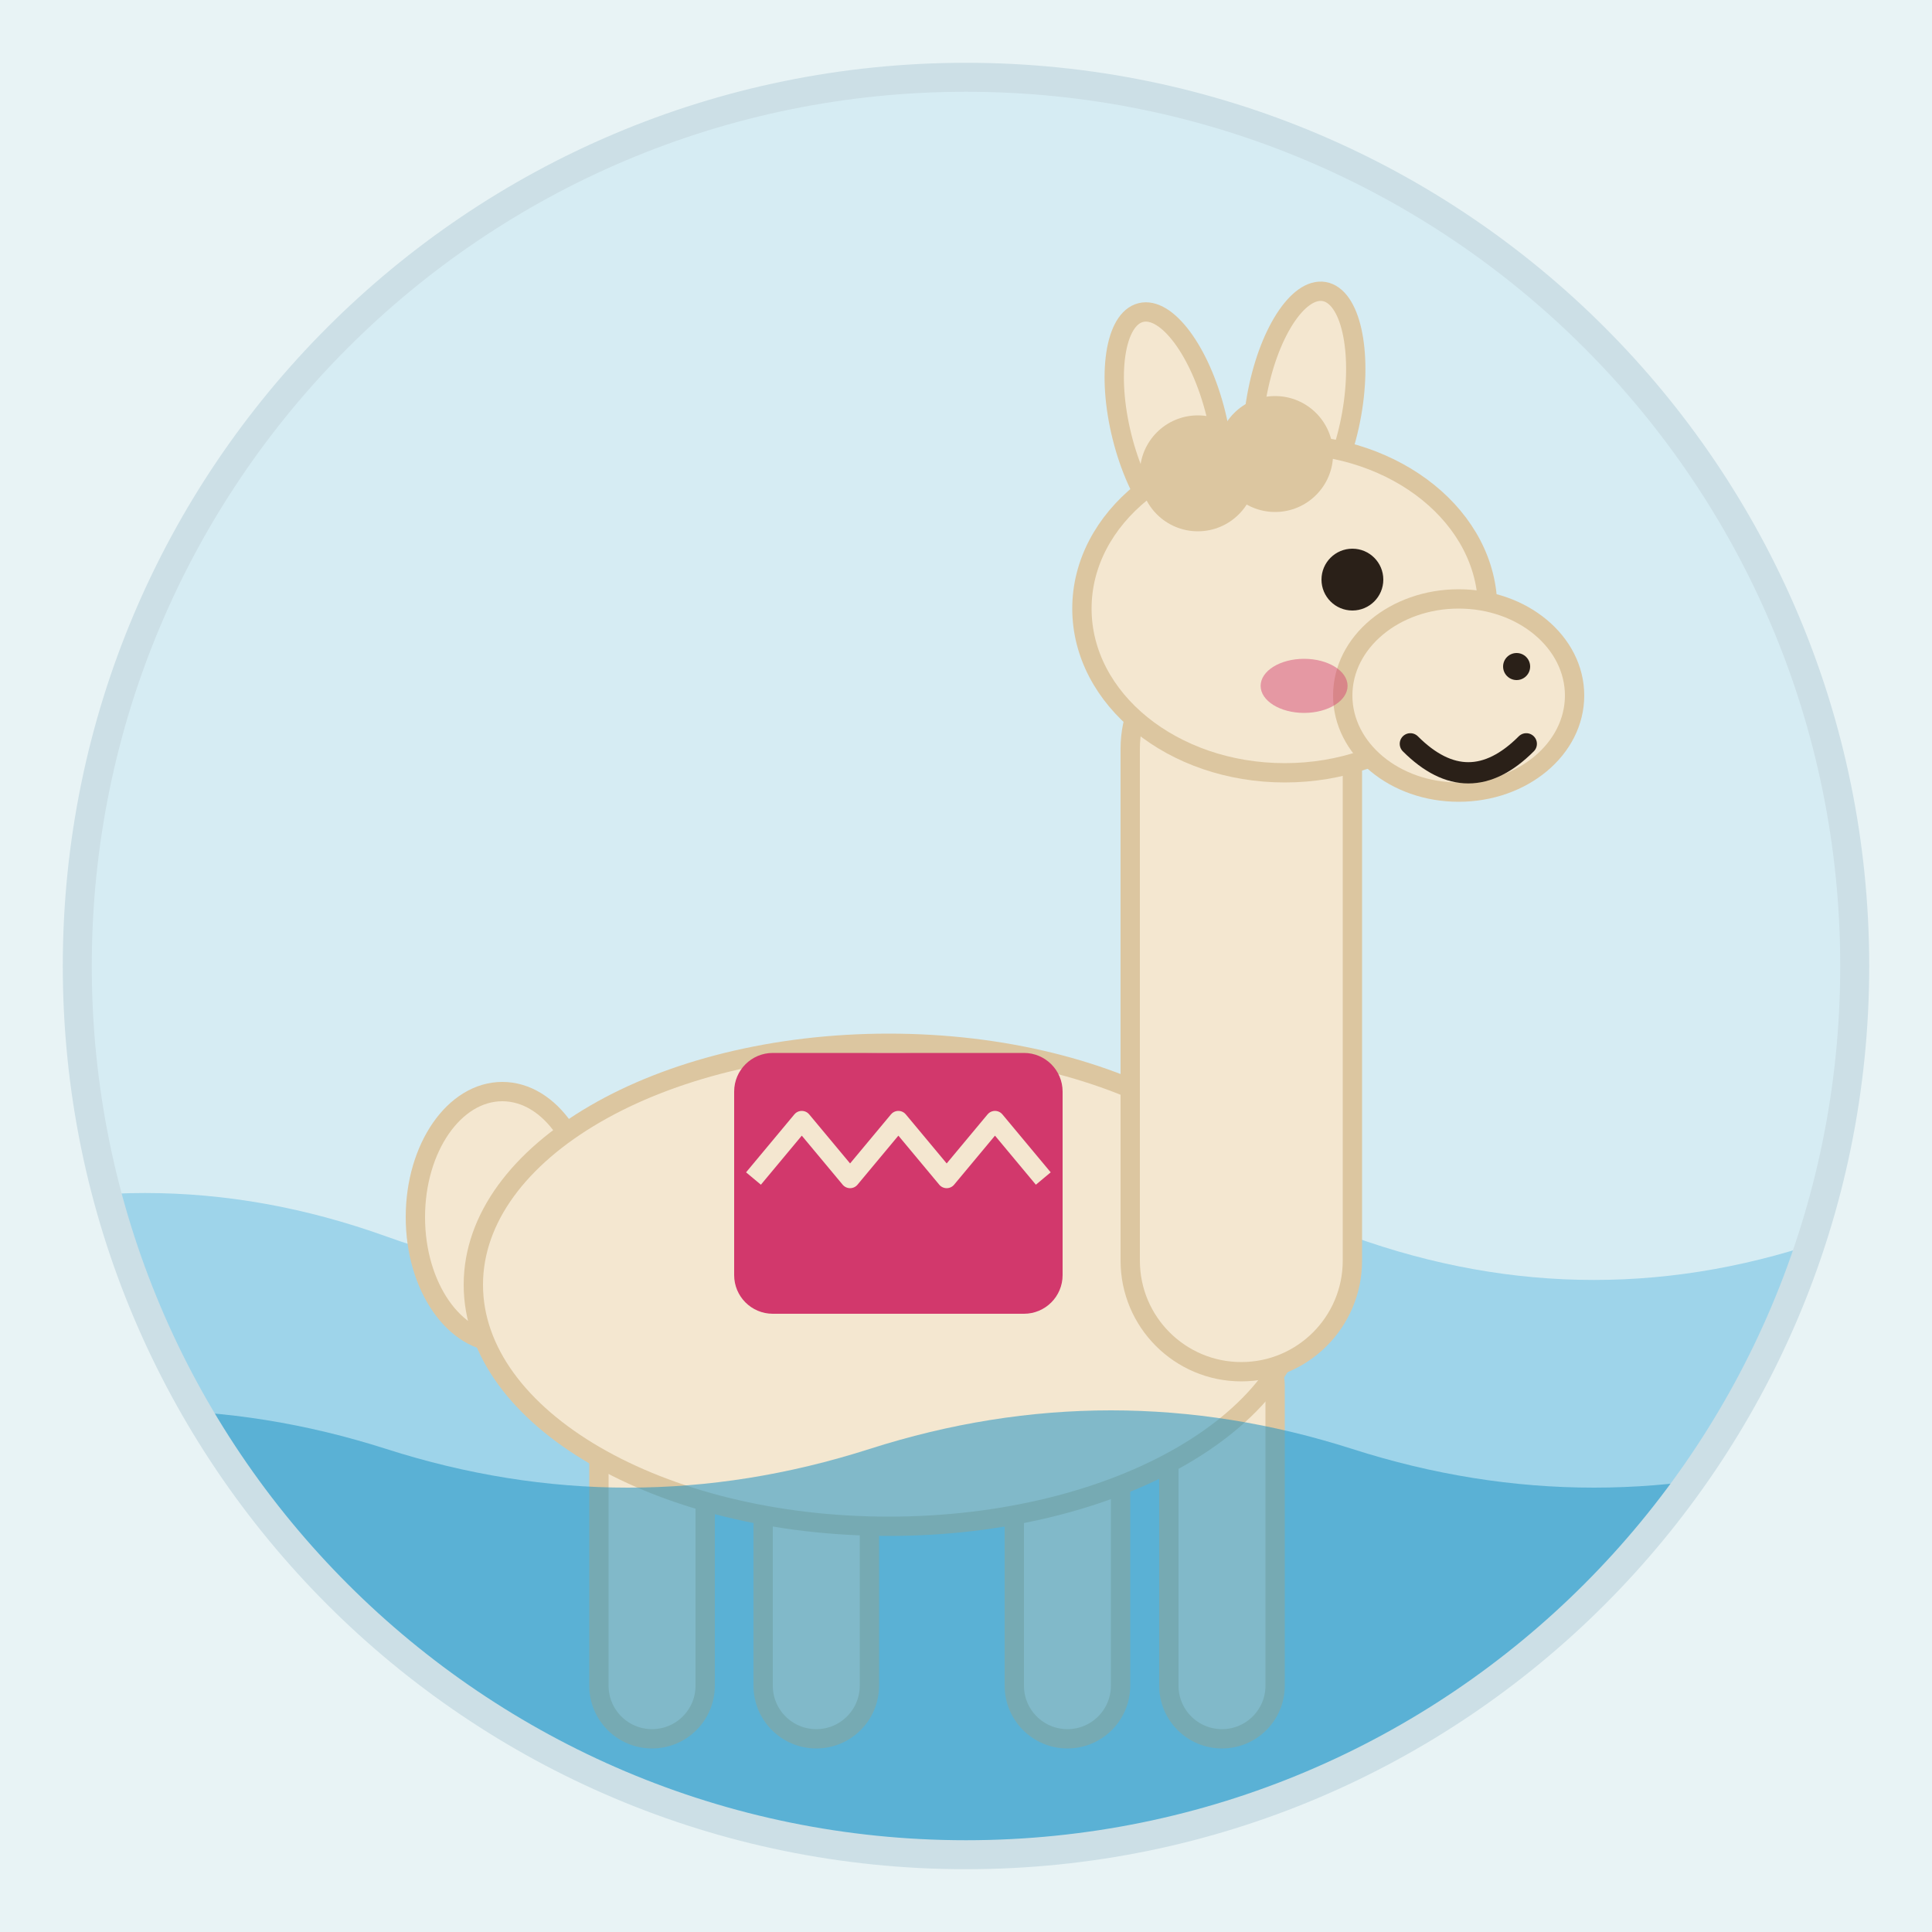
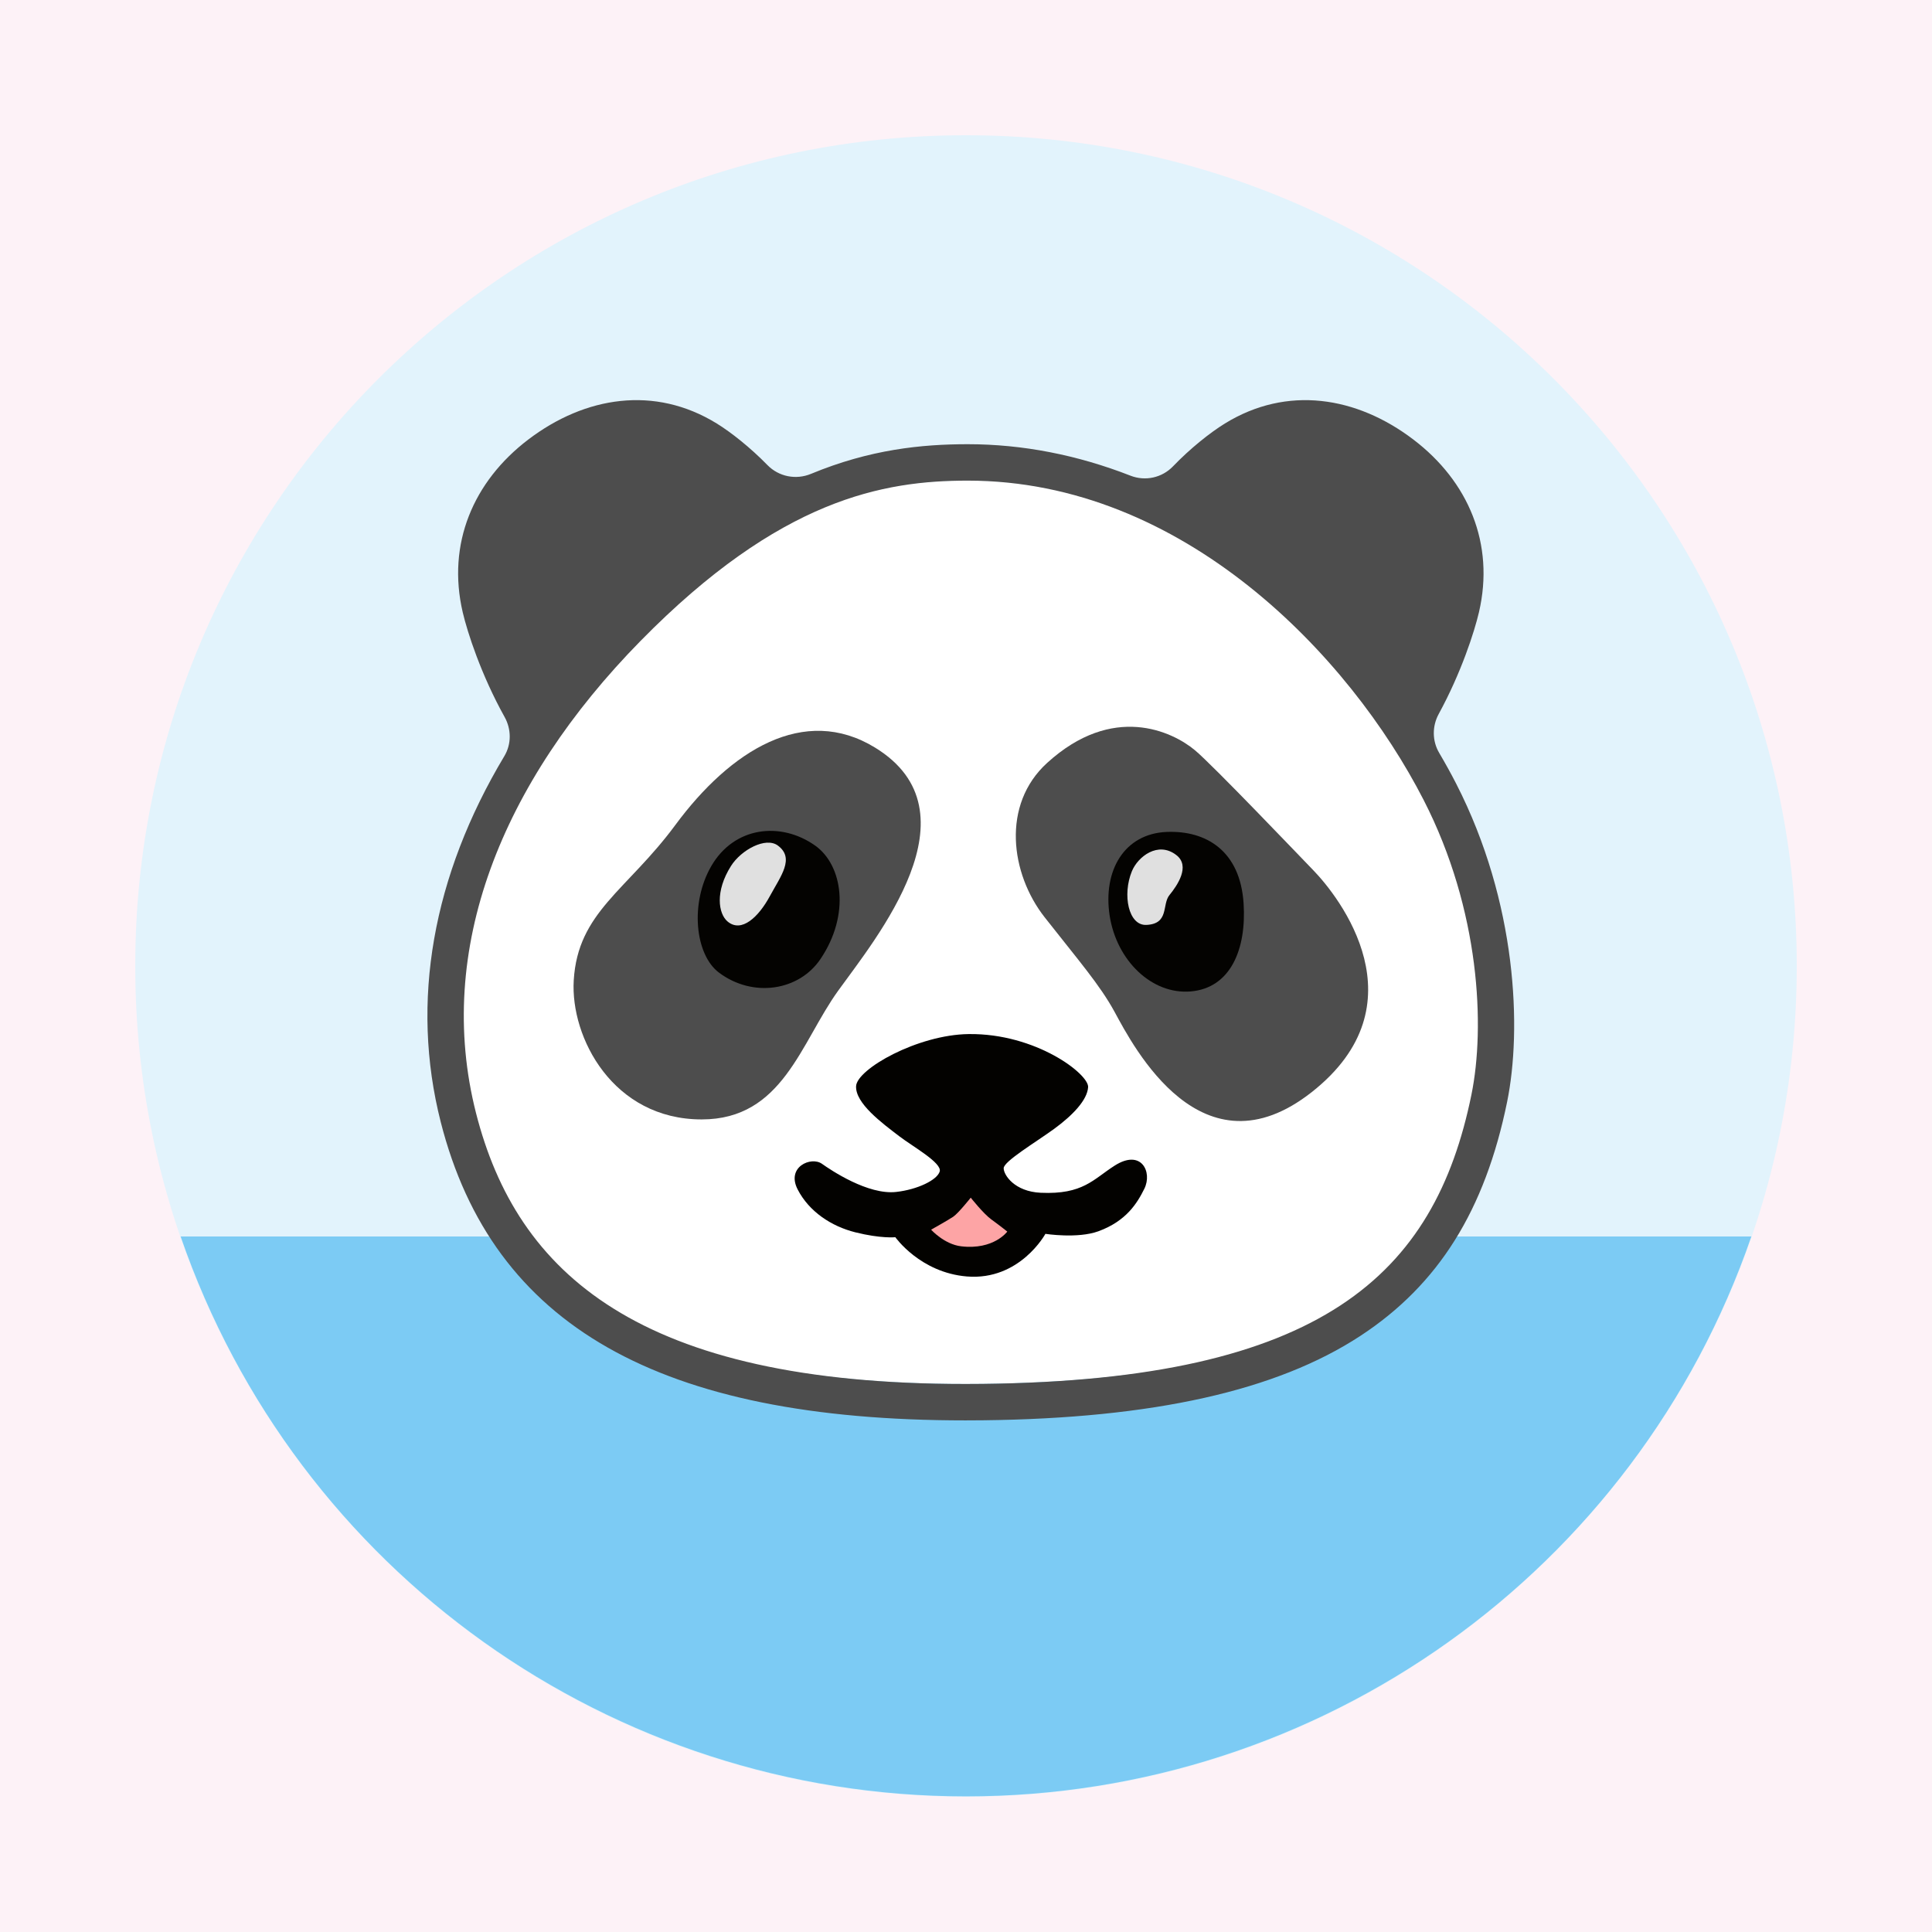
<svg xmlns="http://www.w3.org/2000/svg" viewBox="0 0 200 200">
-   <defs>
-     <clipPath id="p">
-       <circle cx="100" cy="100" r="92" />
-     </clipPath>
-   </defs>
-   <rect width="200" height="200" fill="#E8F3F5" />
-   <circle cx="100" cy="100" r="92" fill="#D6ECF3" />
-   <g clip-path="url(#p)">
-     <path d="M-10 128 q25 -9 50 0 t50 0 t50 0 t50 0 t50 0 V220 H-10 Z" fill="#9ED4EA" />
-   </g>
-   <g fill="#F4E7D0" stroke="#DCC6A0" stroke-width="2">
-     <ellipse cx="52" cy="126" rx="9" ry="13" />
-     <rect x="62" y="138" width="11" height="42" rx="5.5" />
-     <rect x="79" y="140" width="11" height="40" rx="5.5" />
-     <rect x="105" y="140" width="11" height="40" rx="5.5" />
-     <rect x="121" y="138" width="11" height="42" rx="5.5" />
-     <ellipse cx="92" cy="133" rx="43" ry="25" />
-   </g>
-   <rect x="76" y="109" width="34" height="27" rx="4" fill="#D2386C" />
-   <path d="M78 122 l5 -6 l5 6 l5 -6 l5 6 l5 -6 l5 6" fill="none" stroke="#F4E7D0" stroke-width="2" stroke-linejoin="round" />
-   <g fill="#F4E7D0" stroke="#DCC6A0" stroke-width="2">
-     <rect x="117" y="66" width="23" height="76" rx="11.5" />
-     <ellipse cx="121" cy="44" rx="5" ry="12" transform="rotate(-14 121 44)" />
-     <ellipse cx="135" cy="42" rx="5" ry="12" transform="rotate(10 135 42)" />
-     <ellipse cx="133" cy="63" rx="21" ry="17" />
-     <ellipse cx="151" cy="72" rx="12" ry="10" />
-   </g>
-   <circle cx="124" cy="49" r="6" fill="#DCC6A0" />
-   <circle cx="132" cy="47" r="6" fill="#DCC6A0" />
-   <circle cx="140" cy="60" r="3.2" fill="#2A2018" />
-   <circle cx="157" cy="69" r="1.4" fill="#2A2018" />
-   <ellipse cx="135" cy="71" rx="4.5" ry="2.8" fill="#D2386C" opacity=".45" />
-   <path d="M146 77 q6 6 12 0" fill="none" stroke="#2A2018" stroke-width="2.2" stroke-linecap="round" />
-   <g clip-path="url(#p)">
-     <path d="M-10 150 q25 -8 50 0 t50 0 t50 0 t50 0 t50 0 V220 H-10 Z" fill="#2394C2" opacity=".55" />
-   </g>
-   <circle cx="100" cy="100" r="92" fill="none" stroke="#CCDFE6" stroke-width="3" />
+   <rect width="200" height="200" fill="#FDF2F7" />
+   <circle cx="100" cy="100" r="86" fill="#E2F3FC" />
+   <path d="M18.7 128 H181.3 A86 86 0 0 1 18.7 128 Z" fill="#7CCBF4" />
+   <svg x="40" y="34" width="120" height="120" viewBox="0 0 128 128">
+     <g>
+       <g>
+         <path fill="#FFFFFF" d="M64.192,16.804c-9.484,0-21.097,2.011-36.774,17.689     S4.244,68.623,8.911,86.632s18.788,30.345,56.937,29.911     s50.825-12.026,54.96-31.943c1.546-7.447,0.984-20.35-5.37-32.521     C107.108,36.102,88.38,16.804,64.192,16.804z" />
+         <g>
+           <path fill="#4D4D4D" d="M53.937,46.271c-7.798-4.757-15.918,0.281-22.04,8.571      C26.557,62.069,21.137,64.437,20.686,71.985      c-0.381,6.313,4.336,15.356,14.131,15.356c8.953,0,10.93-8.481,15.075-14.222      C54.027,67.368,65.599,53.387,53.937,46.271z" />
+           <path fill="#4D4D4D" d="M72.966,47.968c-5.078,4.617-4.055,12.244-0.281,17.052      c3.774,4.807,6.112,7.487,7.728,10.458c2.118,3.904,9.645,18.377,21.759,8.852      c12.335-9.705,3.041-21.548,0.191-24.489      c-1.114-1.144-11.161-11.682-13.098-13.278      C86.766,44.485,80.212,41.374,72.966,47.968z" />
+         </g>
+         <g>
+           <path fill="#040301" d="M94.654,63.504c0.321,5.008-1.415,9.324-5.841,9.705      c-4.306,0.361-8.19-3.422-8.953-8.38c-0.753-4.958,1.606-9.043,6.313-9.234      C90.499,55.425,94.282,57.663,94.654,63.504z" />
+           <path fill="#040301" d="M47.934,69.626c-2.369,3.523-7.457,4.316-11.211,1.505      c-2.64-1.977-3.232-7.658-0.843-11.773c2.519-4.346,7.648-4.958,11.472-2.248      C50.383,59.269,51.236,64.729,47.934,69.626z" />
+           <path fill="#E0E0E0" d="M82.319,59.931c-1.074,2.609-0.381,6.032,1.606,5.932      c2.539-0.12,1.696-2.258,2.539-3.292c0.843-1.034,2.359-3.202,0.753-4.426      C85.199,56.589,82.981,58.325,82.319,59.931z" />
+           <path fill="#E0E0E0" d="M38.048,59.359c-1.776,2.81-1.395,5.259-0.381,6.122      c1.556,1.315,3.443-0.522,4.667-2.78c1.224-2.258,2.78-4.195,0.893-5.6      C41.892,56.107,39.172,57.573,38.048,59.359z" />
+         </g>
+         <path fill="#030200" d="M64.298,77.916c-5.651,0.07-12.335,3.864-12.435,5.751     c-0.09,1.887,2.83,4.055,4.807,5.56c1.475,1.124,4.707,2.921,4.426,3.864     c-0.281,0.943-2.459,1.997-4.807,2.258c-3.111,0.351-7.196-2.399-8.2-3.111     c-1.204-0.843-3.954,0.351-2.68,2.83c1.265,2.459,3.724,4.075,6.363,4.737     c2.85,0.713,4.426,0.542,4.426,0.542s2.75,3.914,7.909,4.336     c5.841,0.472,8.661-4.707,8.661-4.707s3.543,0.552,5.841-0.281     c3.111-1.134,4.306-3.131,5.088-4.707c0.903-1.837-0.331-4.436-3.292-2.539     c-2.359,1.505-3.483,3.202-8.15,2.991c-2.89-0.13-4.095-1.957-4.095-2.71     c0-0.753,3.483-2.83,5.56-4.336c2.088-1.526,3.673-3.202,3.764-4.617     C77.576,82.343,71.735,77.826,64.298,77.916z" />
+         <path fill="#FDA4A5" d="M64.524,95.982c0,0-1.365,1.716-1.927,2.098     c-0.562,0.381-2.449,1.435-2.449,1.435s1.445,1.616,3.322,1.837     c3.603,0.422,5.088-1.626,5.088-1.626s-0.823-0.662-1.766-1.345     C65.929,97.759,64.524,95.982,64.524,95.982z" />
+         <path fill="#4D4D4D" d="M118.114,50.245c-0.584-1.139-1.21-2.266-1.867-3.381     c-0.778-1.321-0.783-2.946-0.049-4.292c2.484-4.549,3.941-9.086,4.441-11.228     c1.767-7.568-1.17-14.461-7.24-19.077     c-6.275-4.771-13.952-5.992-20.807-1.773c-1.635,1.006-3.832,2.757-5.736,4.735     c-1.216,1.264-3.06,1.667-4.694,1.029c-5.865-2.29-11.911-3.475-17.965-3.475     c-5.092,0-10.804,0.575-17.309,3.273c-1.663,0.69-3.56,0.317-4.817-0.972     c-1.871-1.918-4.001-3.608-5.596-4.59c-6.855-4.22-14.532-2.998-20.807,1.773     c-6.07,4.616-9.007,11.509-7.24,19.077c0.512,2.194,2.029,6.902,4.624,11.56     c0.752,1.349,0.766,2.994-0.028,4.319C5.112,60.433,2.618,74.341,5.999,87.624     c5.723,22.48,24.13,32.95,57.93,32.95c0.642,0,1.286-0.004,1.942-0.011     c18.805-0.217,32.439-3.267,41.68-9.323     c8.608-5.64,13.755-13.85,16.2-25.837     C125.377,77.427,124.877,63.433,118.114,50.245z M119.812,84.6     c-4.062,19.917-16.514,31.51-53.988,31.943     c-0.64,0.007-1.269,0.011-1.896,0.011c-36.045,0-49.528-12.221-54.034-29.922     c-4.584-18.009,2.78-36.461,18.18-52.139     C43.474,18.816,54.881,16.804,64.198,16.804c23.76,0,42.157,19.298,50.34,35.275     C120.778,64.25,121.33,77.153,119.812,84.6z" />
+       </g>
+     </g>
+   </svg>
</svg>
